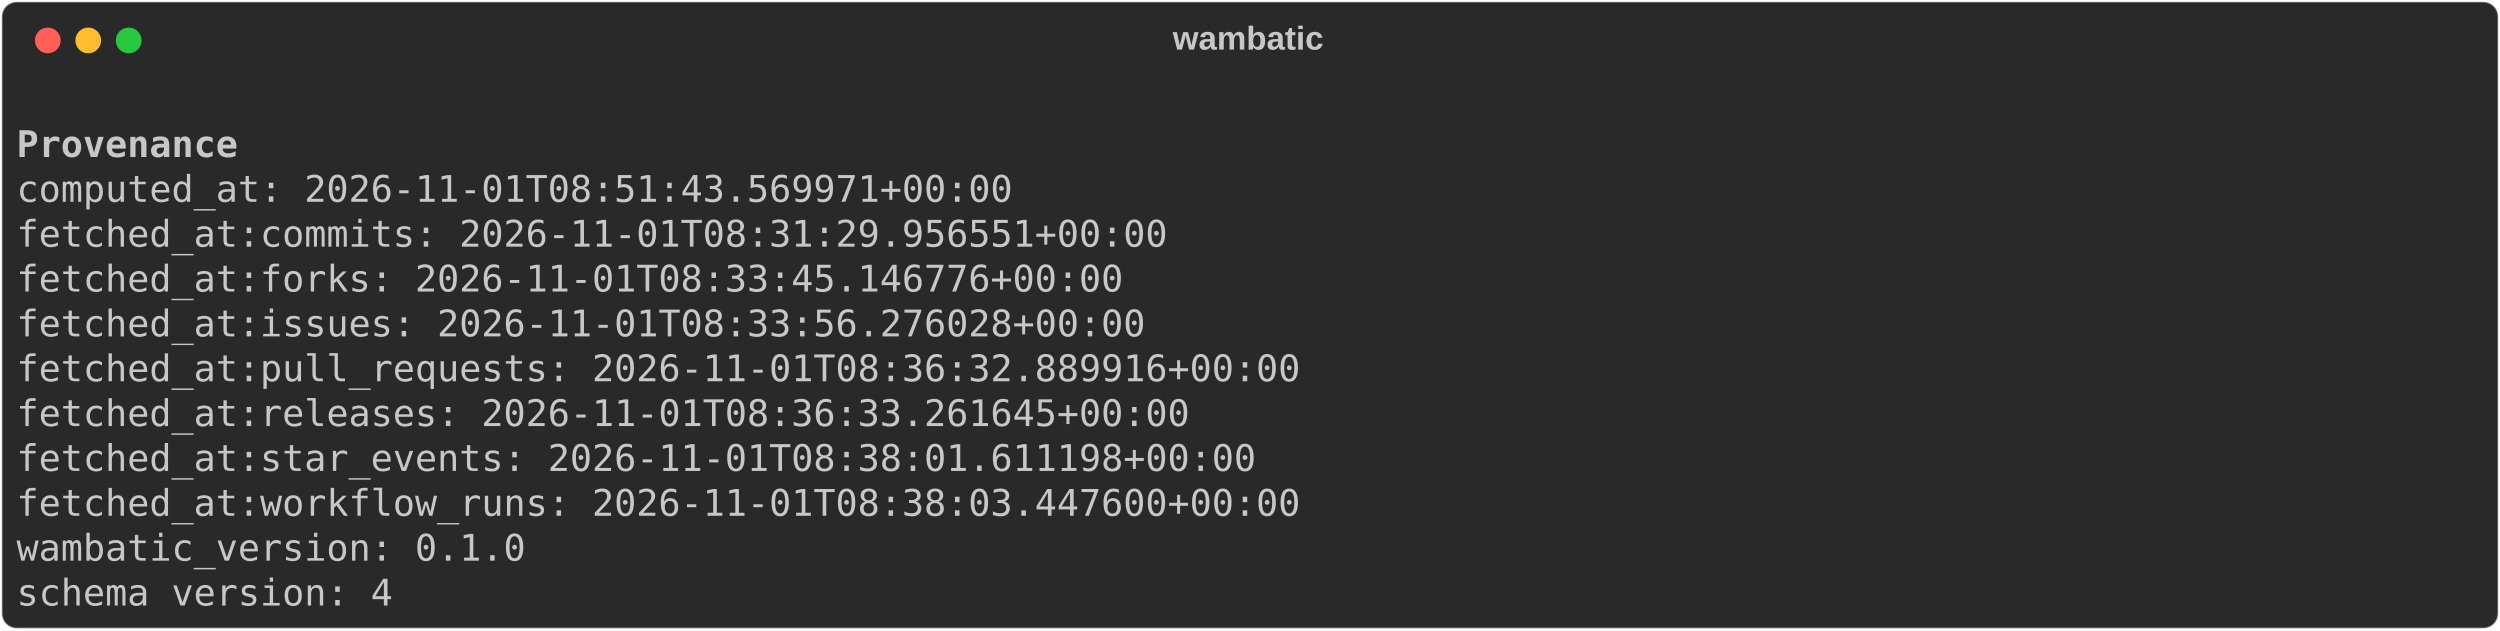
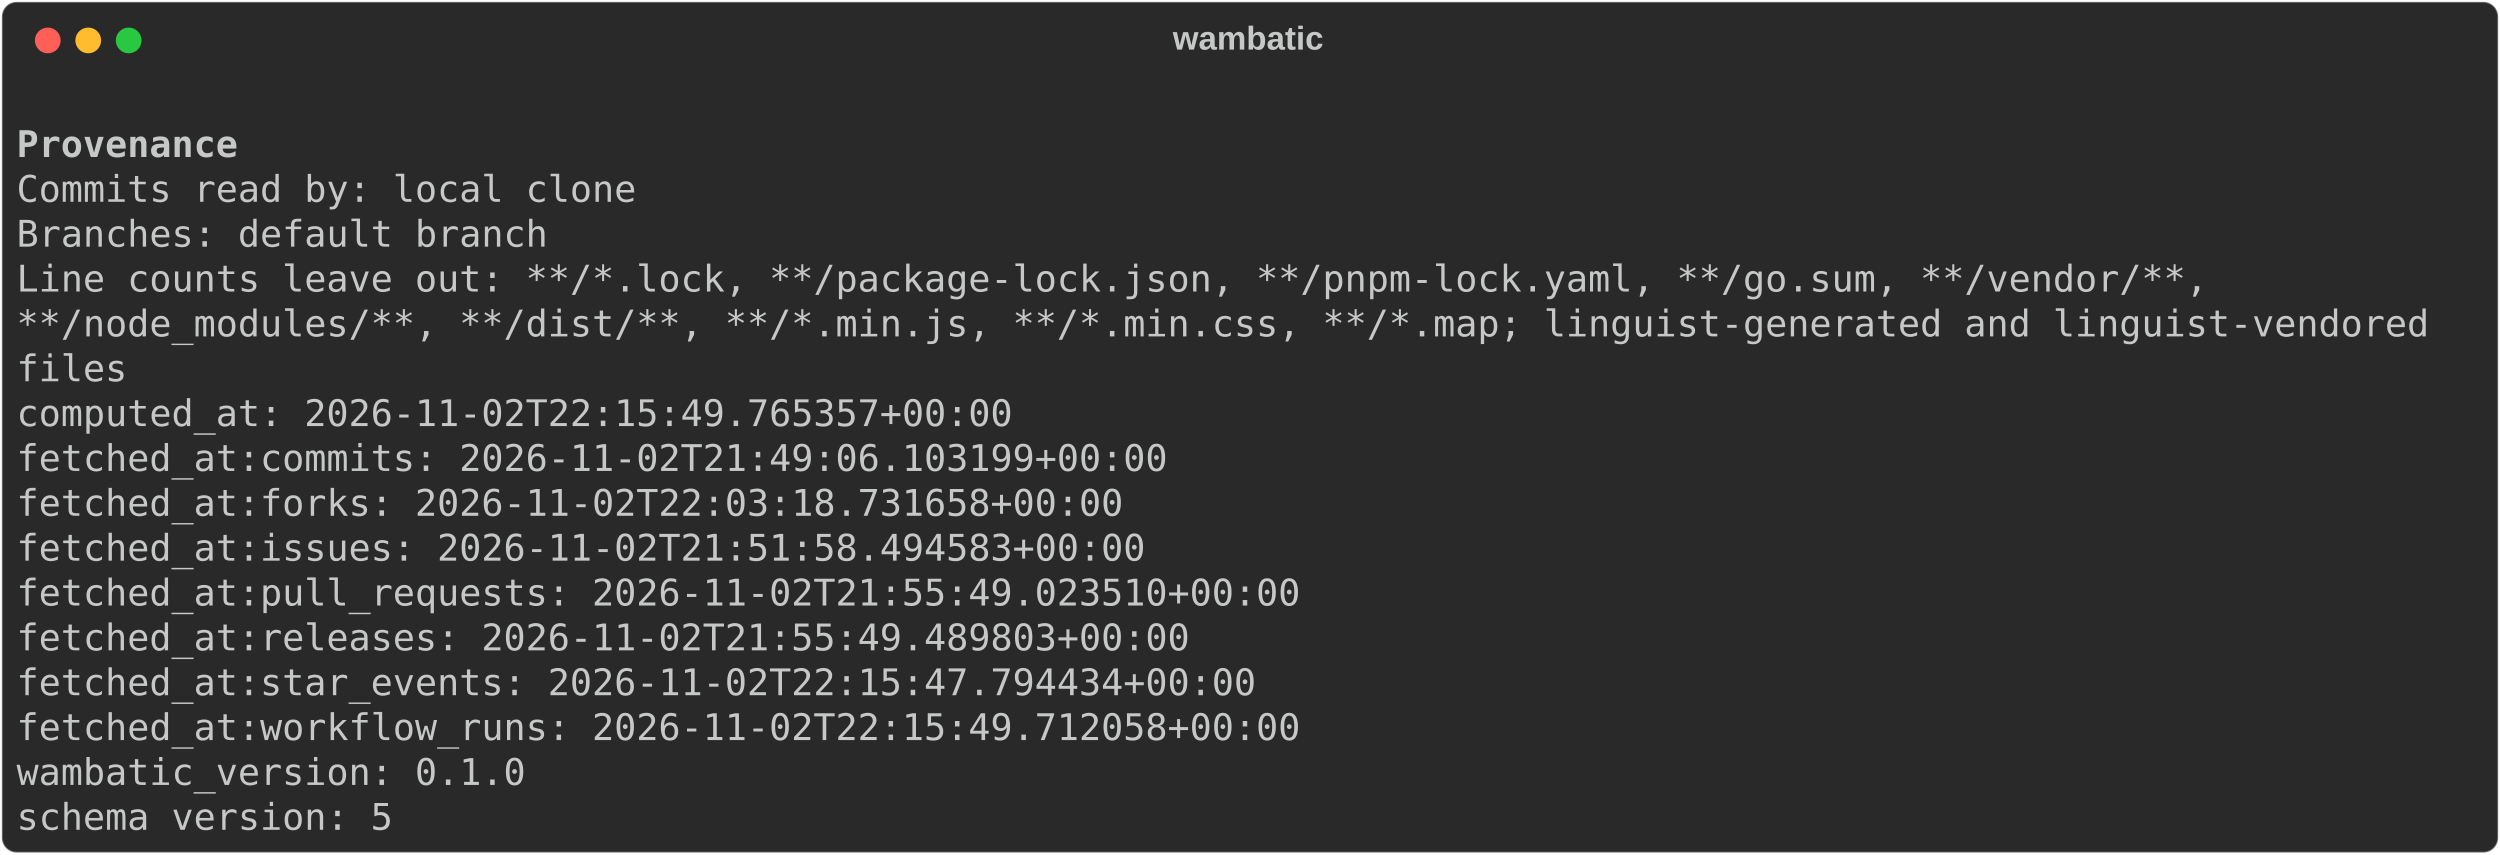
- <svg xmlns="http://www.w3.org/2000/svg" class="rich-terminal" viewBox="0 0 1360 342.8">
+ <svg xmlns="http://www.w3.org/2000/svg" class="rich-terminal" viewBox="0 0 1360 464.8">
  <style>

    @font-face {
        font-family: "Fira Code";
        src: local("FiraCode-Regular"),
                url("https://cdnjs.cloudflare.com/ajax/libs/firacode/6.2.0/woff2/FiraCode-Regular.woff2") format("woff2"),
                url("https://cdnjs.cloudflare.com/ajax/libs/firacode/6.2.0/woff/FiraCode-Regular.woff") format("woff");
        font-style: normal;
        font-weight: 400;
    }
    @font-face {
        font-family: "Fira Code";
        src: local("FiraCode-Bold"),
                url("https://cdnjs.cloudflare.com/ajax/libs/firacode/6.2.0/woff2/FiraCode-Bold.woff2") format("woff2"),
                url("https://cdnjs.cloudflare.com/ajax/libs/firacode/6.2.0/woff/FiraCode-Bold.woff") format("woff");
        font-style: bold;
        font-weight: 700;
    }

-     .terminal-2841962600-matrix {
+     .terminal-2609800873-matrix {
        font-family: Fira Code, monospace;
        font-size: 20px;
        line-height: 24.4px;
        font-variant-east-asian: full-width;
    }

-     .terminal-2841962600-title {
+     .terminal-2609800873-title {
        font-size: 18px;
        font-weight: bold;
        font-family: arial;
    }

-     .terminal-2841962600-r1 { fill: #c5c8c6 }
- .terminal-2841962600-r2 { fill: #c5c8c6;font-weight: bold }
+     .terminal-2609800873-r1 { fill: #c5c8c6 }
+ .terminal-2609800873-r2 { fill: #c5c8c6;font-weight: bold }
    </style>
  <defs>
-     <clipPath id="terminal-2841962600-clip-terminal">
-       <rect x="0" y="0" width="1341.0" height="291.8" />
+     <clipPath id="terminal-2609800873-clip-terminal">
+       <rect x="0" y="0" width="1341.0" height="413.8" />
    </clipPath>
-     <clipPath id="terminal-2841962600-line-0">
+     <clipPath id="terminal-2609800873-line-0">
      <rect x="0" y="1.5" width="1342" height="24.65" />
    </clipPath>
-     <clipPath id="terminal-2841962600-line-1">
+     <clipPath id="terminal-2609800873-line-1">
      <rect x="0" y="25.9" width="1342" height="24.65" />
    </clipPath>
-     <clipPath id="terminal-2841962600-line-2">
+     <clipPath id="terminal-2609800873-line-2">
      <rect x="0" y="50.3" width="1342" height="24.65" />
    </clipPath>
-     <clipPath id="terminal-2841962600-line-3">
+     <clipPath id="terminal-2609800873-line-3">
      <rect x="0" y="74.7" width="1342" height="24.65" />
    </clipPath>
-     <clipPath id="terminal-2841962600-line-4">
+     <clipPath id="terminal-2609800873-line-4">
      <rect x="0" y="99.1" width="1342" height="24.65" />
    </clipPath>
-     <clipPath id="terminal-2841962600-line-5">
+     <clipPath id="terminal-2609800873-line-5">
      <rect x="0" y="123.5" width="1342" height="24.65" />
    </clipPath>
-     <clipPath id="terminal-2841962600-line-6">
+     <clipPath id="terminal-2609800873-line-6">
      <rect x="0" y="147.9" width="1342" height="24.65" />
    </clipPath>
-     <clipPath id="terminal-2841962600-line-7">
+     <clipPath id="terminal-2609800873-line-7">
      <rect x="0" y="172.3" width="1342" height="24.65" />
    </clipPath>
-     <clipPath id="terminal-2841962600-line-8">
+     <clipPath id="terminal-2609800873-line-8">
      <rect x="0" y="196.7" width="1342" height="24.65" />
    </clipPath>
-     <clipPath id="terminal-2841962600-line-9">
+     <clipPath id="terminal-2609800873-line-9">
      <rect x="0" y="221.1" width="1342" height="24.65" />
    </clipPath>
-     <clipPath id="terminal-2841962600-line-10">
+     <clipPath id="terminal-2609800873-line-10">
      <rect x="0" y="245.5" width="1342" height="24.65" />
    </clipPath>
+     <clipPath id="terminal-2609800873-line-11">
+       <rect x="0" y="269.9" width="1342" height="24.65" />
+     </clipPath>
+     <clipPath id="terminal-2609800873-line-12">
+       <rect x="0" y="294.3" width="1342" height="24.65" />
+     </clipPath>
+     <clipPath id="terminal-2609800873-line-13">
+       <rect x="0" y="318.7" width="1342" height="24.65" />
+     </clipPath>
+     <clipPath id="terminal-2609800873-line-14">
+       <rect x="0" y="343.1" width="1342" height="24.65" />
+     </clipPath>
+     <clipPath id="terminal-2609800873-line-15">
+       <rect x="0" y="367.5" width="1342" height="24.65" />
+     </clipPath>
  </defs>
-   <rect fill="#292929" stroke="rgba(255,255,255,0.35)" stroke-width="1" x="1" y="1" width="1358" height="340.8" rx="8" />
-   <text class="terminal-2841962600-title" fill="#c5c8c6" text-anchor="middle" x="679" y="27">wambatic</text>
+   <rect fill="#292929" stroke="rgba(255,255,255,0.35)" stroke-width="1" x="1" y="1" width="1358" height="462.8" rx="8" />
+   <text class="terminal-2609800873-title" fill="#c5c8c6" text-anchor="middle" x="679" y="27">wambatic</text>
  <g transform="translate(26,22)">
    <circle cx="0" cy="0" r="7" fill="#ff5f57" />
    <circle cx="22" cy="0" r="7" fill="#febc2e" />
    <circle cx="44" cy="0" r="7" fill="#28c840" />
  </g>
-   <g transform="translate(9, 41)" clip-path="url(#terminal-2841962600-clip-terminal)">
-     <g class="terminal-2841962600-matrix">
-       <text class="terminal-2841962600-r1" x="1342" y="20" textLength="12.2" clip-path="url(#terminal-2841962600-line-0)">
+   <g transform="translate(9, 41)" clip-path="url(#terminal-2609800873-clip-terminal)">
+     <g class="terminal-2609800873-matrix">
+       <text class="terminal-2609800873-r1" x="1342" y="20" textLength="12.2" clip-path="url(#terminal-2609800873-line-0)">
</text>
-       <text class="terminal-2841962600-r2" x="0" y="44.4" textLength="122" clip-path="url(#terminal-2841962600-line-1)">Provenance</text>
-       <text class="terminal-2841962600-r1" x="1342" y="44.4" textLength="12.2" clip-path="url(#terminal-2841962600-line-1)">
+       <text class="terminal-2609800873-r2" x="0" y="44.4" textLength="122" clip-path="url(#terminal-2609800873-line-1)">Provenance</text>
+       <text class="terminal-2609800873-r1" x="1342" y="44.4" textLength="12.2" clip-path="url(#terminal-2609800873-line-1)">
</text>
-       <text class="terminal-2841962600-r1" x="0" y="68.8" textLength="549" clip-path="url(#terminal-2841962600-line-2)">computed_at: 2026-11-01T08:51:43.569971+00:00</text>
-       <text class="terminal-2841962600-r1" x="1342" y="68.8" textLength="12.2" clip-path="url(#terminal-2841962600-line-2)">
+       <text class="terminal-2609800873-r1" x="0" y="68.8" textLength="341.6" clip-path="url(#terminal-2609800873-line-2)">Commits read by: local clone</text>
+       <text class="terminal-2609800873-r1" x="1342" y="68.8" textLength="12.2" clip-path="url(#terminal-2609800873-line-2)">
</text>
-       <text class="terminal-2841962600-r1" x="0" y="93.2" textLength="634.4" clip-path="url(#terminal-2841962600-line-3)">fetched_at:commits: 2026-11-01T08:31:29.956551+00:00</text>
-       <text class="terminal-2841962600-r1" x="1342" y="93.2" textLength="12.2" clip-path="url(#terminal-2841962600-line-3)">
+       <text class="terminal-2609800873-r1" x="0" y="93.2" textLength="292.8" clip-path="url(#terminal-2609800873-line-3)">Branches: default branch</text>
+       <text class="terminal-2609800873-r1" x="1342" y="93.2" textLength="12.2" clip-path="url(#terminal-2609800873-line-3)">
</text>
-       <text class="terminal-2841962600-r1" x="0" y="117.6" textLength="610" clip-path="url(#terminal-2841962600-line-4)">fetched_at:forks: 2026-11-01T08:33:45.146776+00:00</text>
-       <text class="terminal-2841962600-r1" x="1342" y="117.6" textLength="12.2" clip-path="url(#terminal-2841962600-line-4)">
+       <text class="terminal-2609800873-r1" x="0" y="117.6" textLength="1220" clip-path="url(#terminal-2609800873-line-4)">Line counts leave out: **/*.lock, **/package-lock.json, **/pnpm-lock.yaml, **/go.sum, **/vendor/**, </text>
+       <text class="terminal-2609800873-r1" x="1342" y="117.6" textLength="12.2" clip-path="url(#terminal-2609800873-line-4)">
</text>
-       <text class="terminal-2841962600-r1" x="0" y="142" textLength="622.2" clip-path="url(#terminal-2841962600-line-5)">fetched_at:issues: 2026-11-01T08:33:56.276028+00:00</text>
-       <text class="terminal-2841962600-r1" x="1342" y="142" textLength="12.2" clip-path="url(#terminal-2841962600-line-5)">
+       <text class="terminal-2609800873-r1" x="0" y="142" textLength="1342" clip-path="url(#terminal-2609800873-line-5)">**/node_modules/**, **/dist/**, **/*.min.js, **/*.min.css, **/*.map; linguist-generated and linguist-vendored </text>
+       <text class="terminal-2609800873-r1" x="1342" y="142" textLength="12.2" clip-path="url(#terminal-2609800873-line-5)">
</text>
-       <text class="terminal-2841962600-r1" x="0" y="166.4" textLength="707.6" clip-path="url(#terminal-2841962600-line-6)">fetched_at:pull_requests: 2026-11-01T08:36:32.889916+00:00</text>
-       <text class="terminal-2841962600-r1" x="1342" y="166.4" textLength="12.2" clip-path="url(#terminal-2841962600-line-6)">
+       <text class="terminal-2609800873-r1" x="0" y="166.4" textLength="61" clip-path="url(#terminal-2609800873-line-6)">files</text>
+       <text class="terminal-2609800873-r1" x="1342" y="166.4" textLength="12.2" clip-path="url(#terminal-2609800873-line-6)">
</text>
-       <text class="terminal-2841962600-r1" x="0" y="190.8" textLength="646.6" clip-path="url(#terminal-2841962600-line-7)">fetched_at:releases: 2026-11-01T08:36:33.261645+00:00</text>
-       <text class="terminal-2841962600-r1" x="1342" y="190.8" textLength="12.2" clip-path="url(#terminal-2841962600-line-7)">
+       <text class="terminal-2609800873-r1" x="0" y="190.8" textLength="549" clip-path="url(#terminal-2609800873-line-7)">computed_at: 2026-11-02T22:15:49.765357+00:00</text>
+       <text class="terminal-2609800873-r1" x="1342" y="190.8" textLength="12.2" clip-path="url(#terminal-2609800873-line-7)">
</text>
-       <text class="terminal-2841962600-r1" x="0" y="215.2" textLength="683.2" clip-path="url(#terminal-2841962600-line-8)">fetched_at:star_events: 2026-11-01T08:38:01.611198+00:00</text>
-       <text class="terminal-2841962600-r1" x="1342" y="215.2" textLength="12.2" clip-path="url(#terminal-2841962600-line-8)">
+       <text class="terminal-2609800873-r1" x="0" y="215.2" textLength="634.4" clip-path="url(#terminal-2609800873-line-8)">fetched_at:commits: 2026-11-02T21:49:06.103199+00:00</text>
+       <text class="terminal-2609800873-r1" x="1342" y="215.2" textLength="12.2" clip-path="url(#terminal-2609800873-line-8)">
</text>
-       <text class="terminal-2841962600-r1" x="0" y="239.6" textLength="707.6" clip-path="url(#terminal-2841962600-line-9)">fetched_at:workflow_runs: 2026-11-01T08:38:03.447600+00:00</text>
-       <text class="terminal-2841962600-r1" x="1342" y="239.6" textLength="12.2" clip-path="url(#terminal-2841962600-line-9)">
+       <text class="terminal-2609800873-r1" x="0" y="239.6" textLength="610" clip-path="url(#terminal-2609800873-line-9)">fetched_at:forks: 2026-11-02T22:03:18.731658+00:00</text>
+       <text class="terminal-2609800873-r1" x="1342" y="239.6" textLength="12.2" clip-path="url(#terminal-2609800873-line-9)">
</text>
-       <text class="terminal-2841962600-r1" x="0" y="264" textLength="280.6" clip-path="url(#terminal-2841962600-line-10)">wambatic_version: 0.1.0</text>
-       <text class="terminal-2841962600-r1" x="1342" y="264" textLength="12.2" clip-path="url(#terminal-2841962600-line-10)">
+       <text class="terminal-2609800873-r1" x="0" y="264" textLength="622.2" clip-path="url(#terminal-2609800873-line-10)">fetched_at:issues: 2026-11-02T21:51:58.494583+00:00</text>
+       <text class="terminal-2609800873-r1" x="1342" y="264" textLength="12.2" clip-path="url(#terminal-2609800873-line-10)">
</text>
-       <text class="terminal-2841962600-r1" x="0" y="288.4" textLength="207.4" clip-path="url(#terminal-2841962600-line-11)">schema_version: 4</text>
-       <text class="terminal-2841962600-r1" x="1342" y="288.4" textLength="12.2" clip-path="url(#terminal-2841962600-line-11)">
+       <text class="terminal-2609800873-r1" x="0" y="288.4" textLength="707.6" clip-path="url(#terminal-2609800873-line-11)">fetched_at:pull_requests: 2026-11-02T21:55:49.023510+00:00</text>
+       <text class="terminal-2609800873-r1" x="1342" y="288.4" textLength="12.2" clip-path="url(#terminal-2609800873-line-11)">
+ </text>
+       <text class="terminal-2609800873-r1" x="0" y="312.8" textLength="646.6" clip-path="url(#terminal-2609800873-line-12)">fetched_at:releases: 2026-11-02T21:55:49.489803+00:00</text>
+       <text class="terminal-2609800873-r1" x="1342" y="312.8" textLength="12.2" clip-path="url(#terminal-2609800873-line-12)">
+ </text>
+       <text class="terminal-2609800873-r1" x="0" y="337.2" textLength="683.2" clip-path="url(#terminal-2609800873-line-13)">fetched_at:star_events: 2026-11-02T22:15:47.794434+00:00</text>
+       <text class="terminal-2609800873-r1" x="1342" y="337.2" textLength="12.2" clip-path="url(#terminal-2609800873-line-13)">
+ </text>
+       <text class="terminal-2609800873-r1" x="0" y="361.6" textLength="707.6" clip-path="url(#terminal-2609800873-line-14)">fetched_at:workflow_runs: 2026-11-02T22:15:49.712058+00:00</text>
+       <text class="terminal-2609800873-r1" x="1342" y="361.6" textLength="12.2" clip-path="url(#terminal-2609800873-line-14)">
+ </text>
+       <text class="terminal-2609800873-r1" x="0" y="386" textLength="280.6" clip-path="url(#terminal-2609800873-line-15)">wambatic_version: 0.1.0</text>
+       <text class="terminal-2609800873-r1" x="1342" y="386" textLength="12.2" clip-path="url(#terminal-2609800873-line-15)">
+ </text>
+       <text class="terminal-2609800873-r1" x="0" y="410.4" textLength="207.4" clip-path="url(#terminal-2609800873-line-16)">schema_version: 5</text>
+       <text class="terminal-2609800873-r1" x="1342" y="410.4" textLength="12.2" clip-path="url(#terminal-2609800873-line-16)">
</text>
    </g>
  </g>
</svg>
